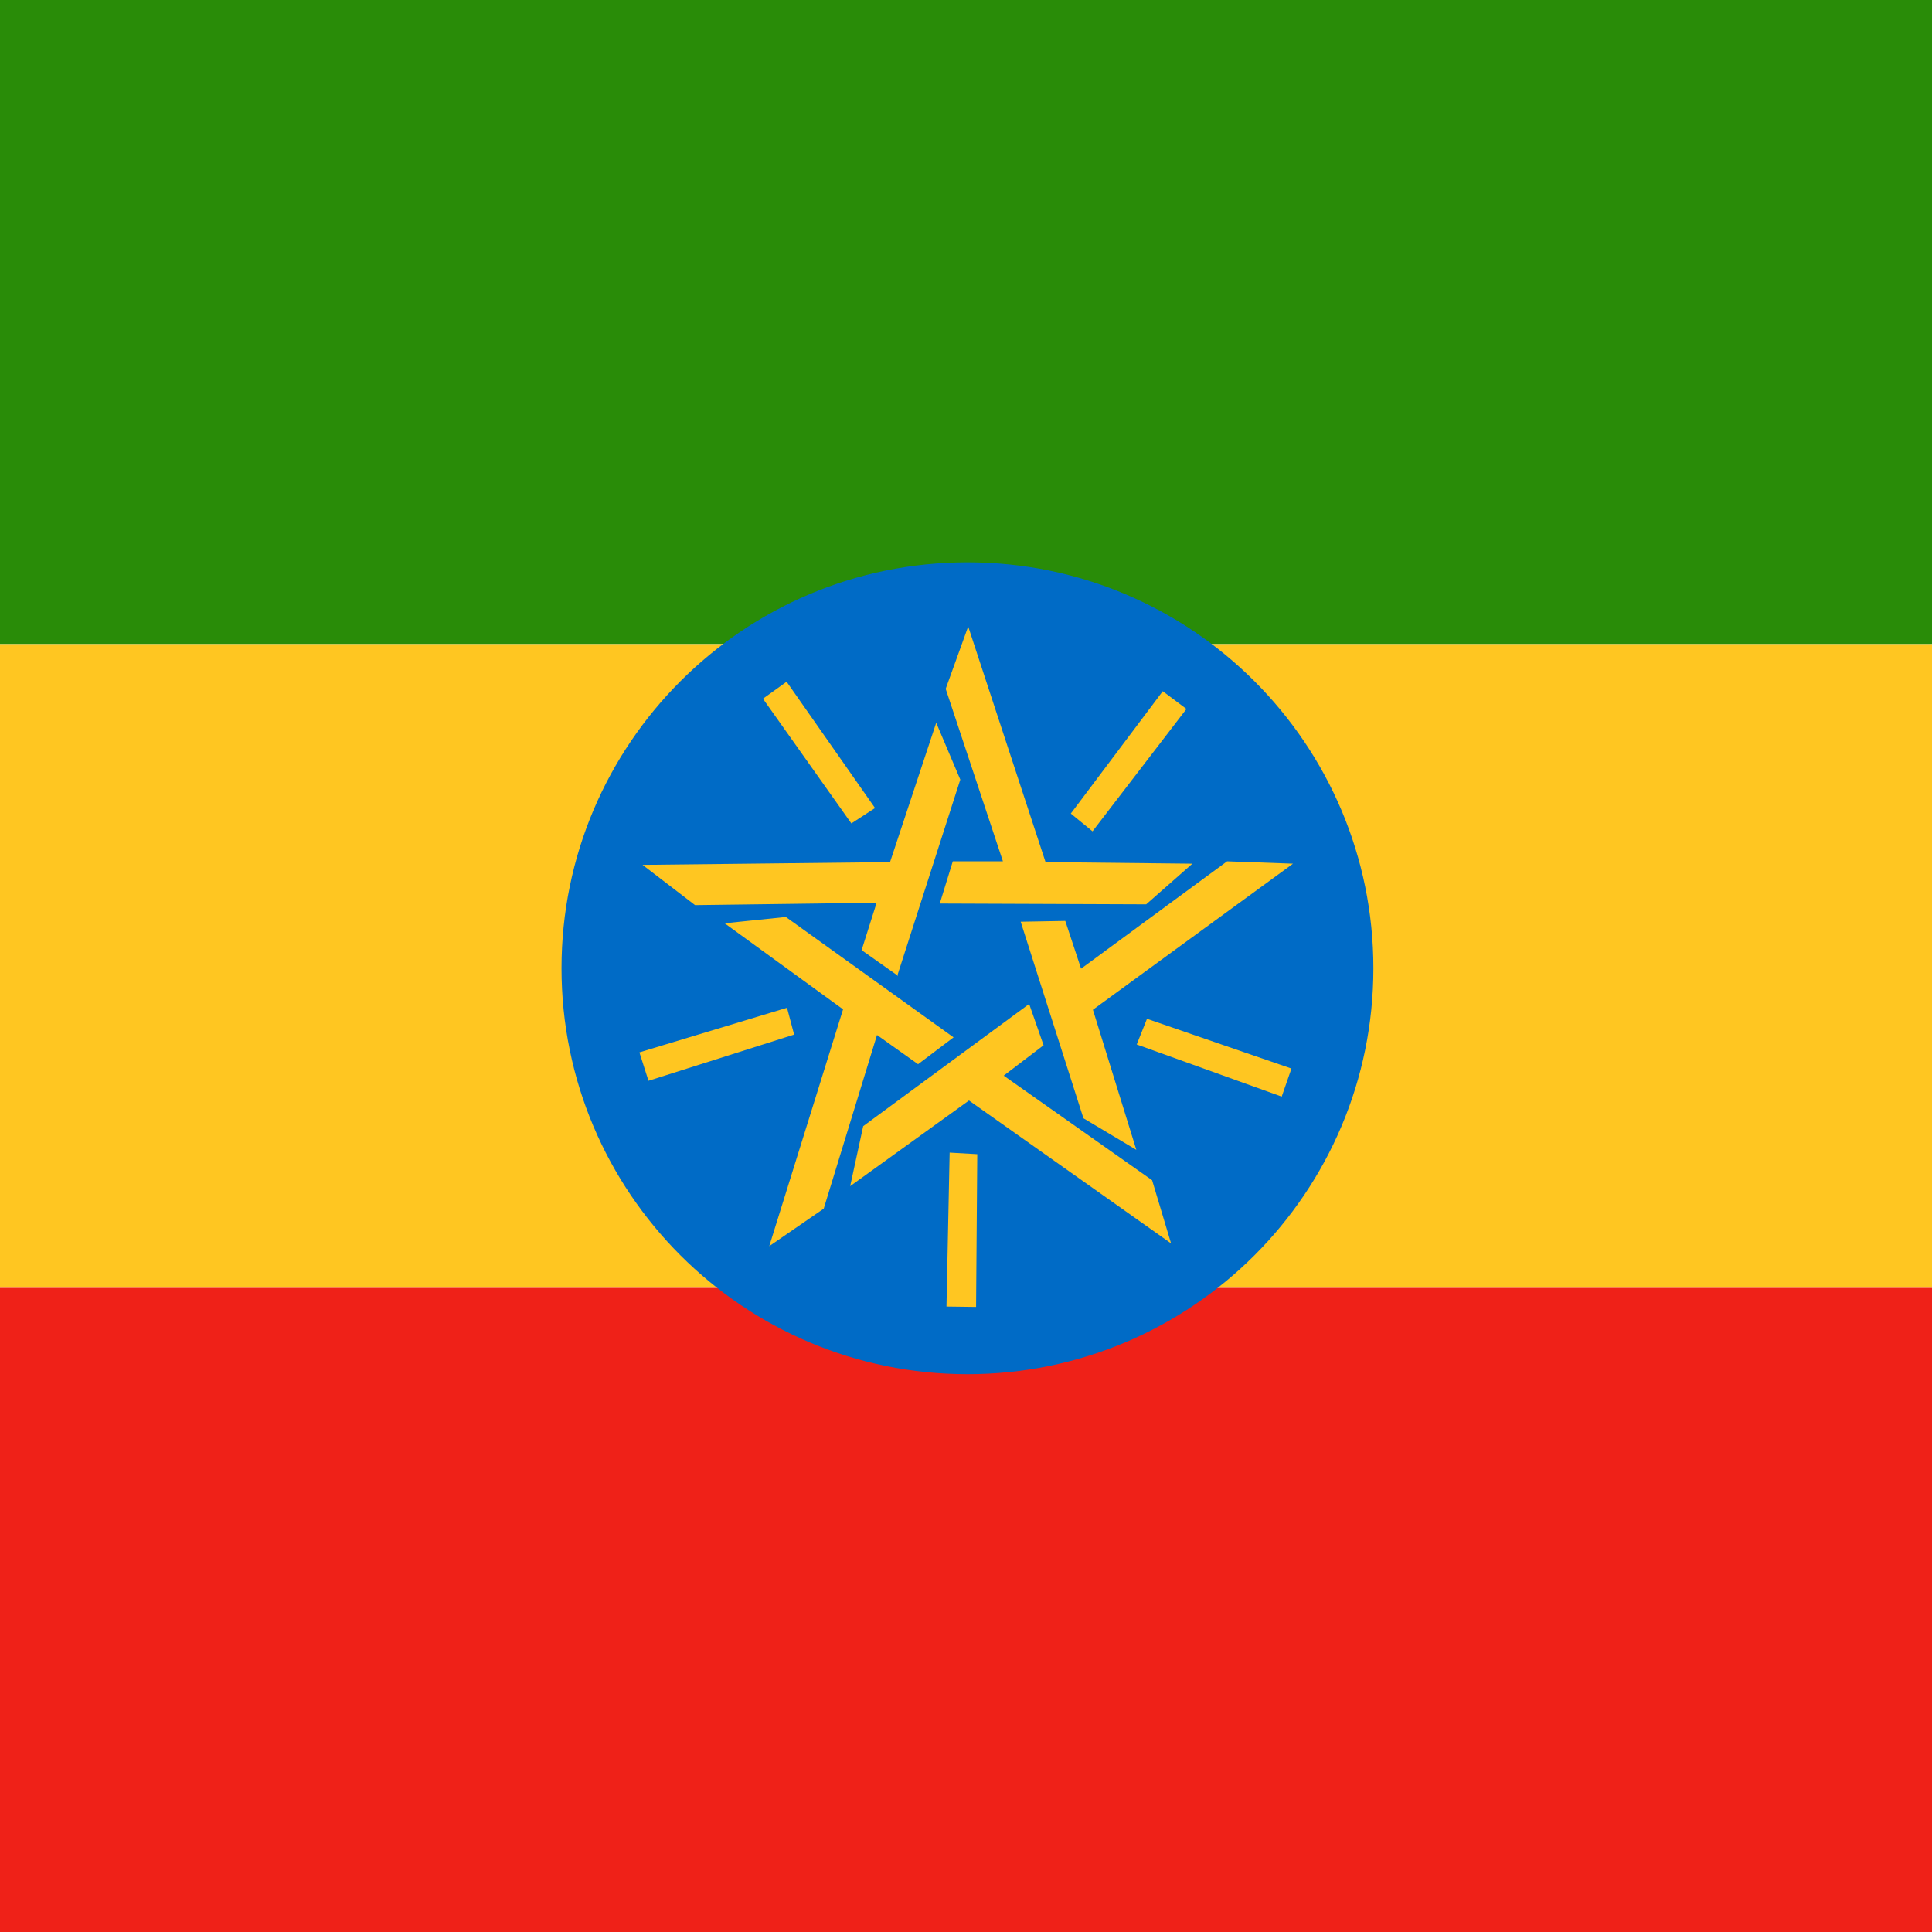
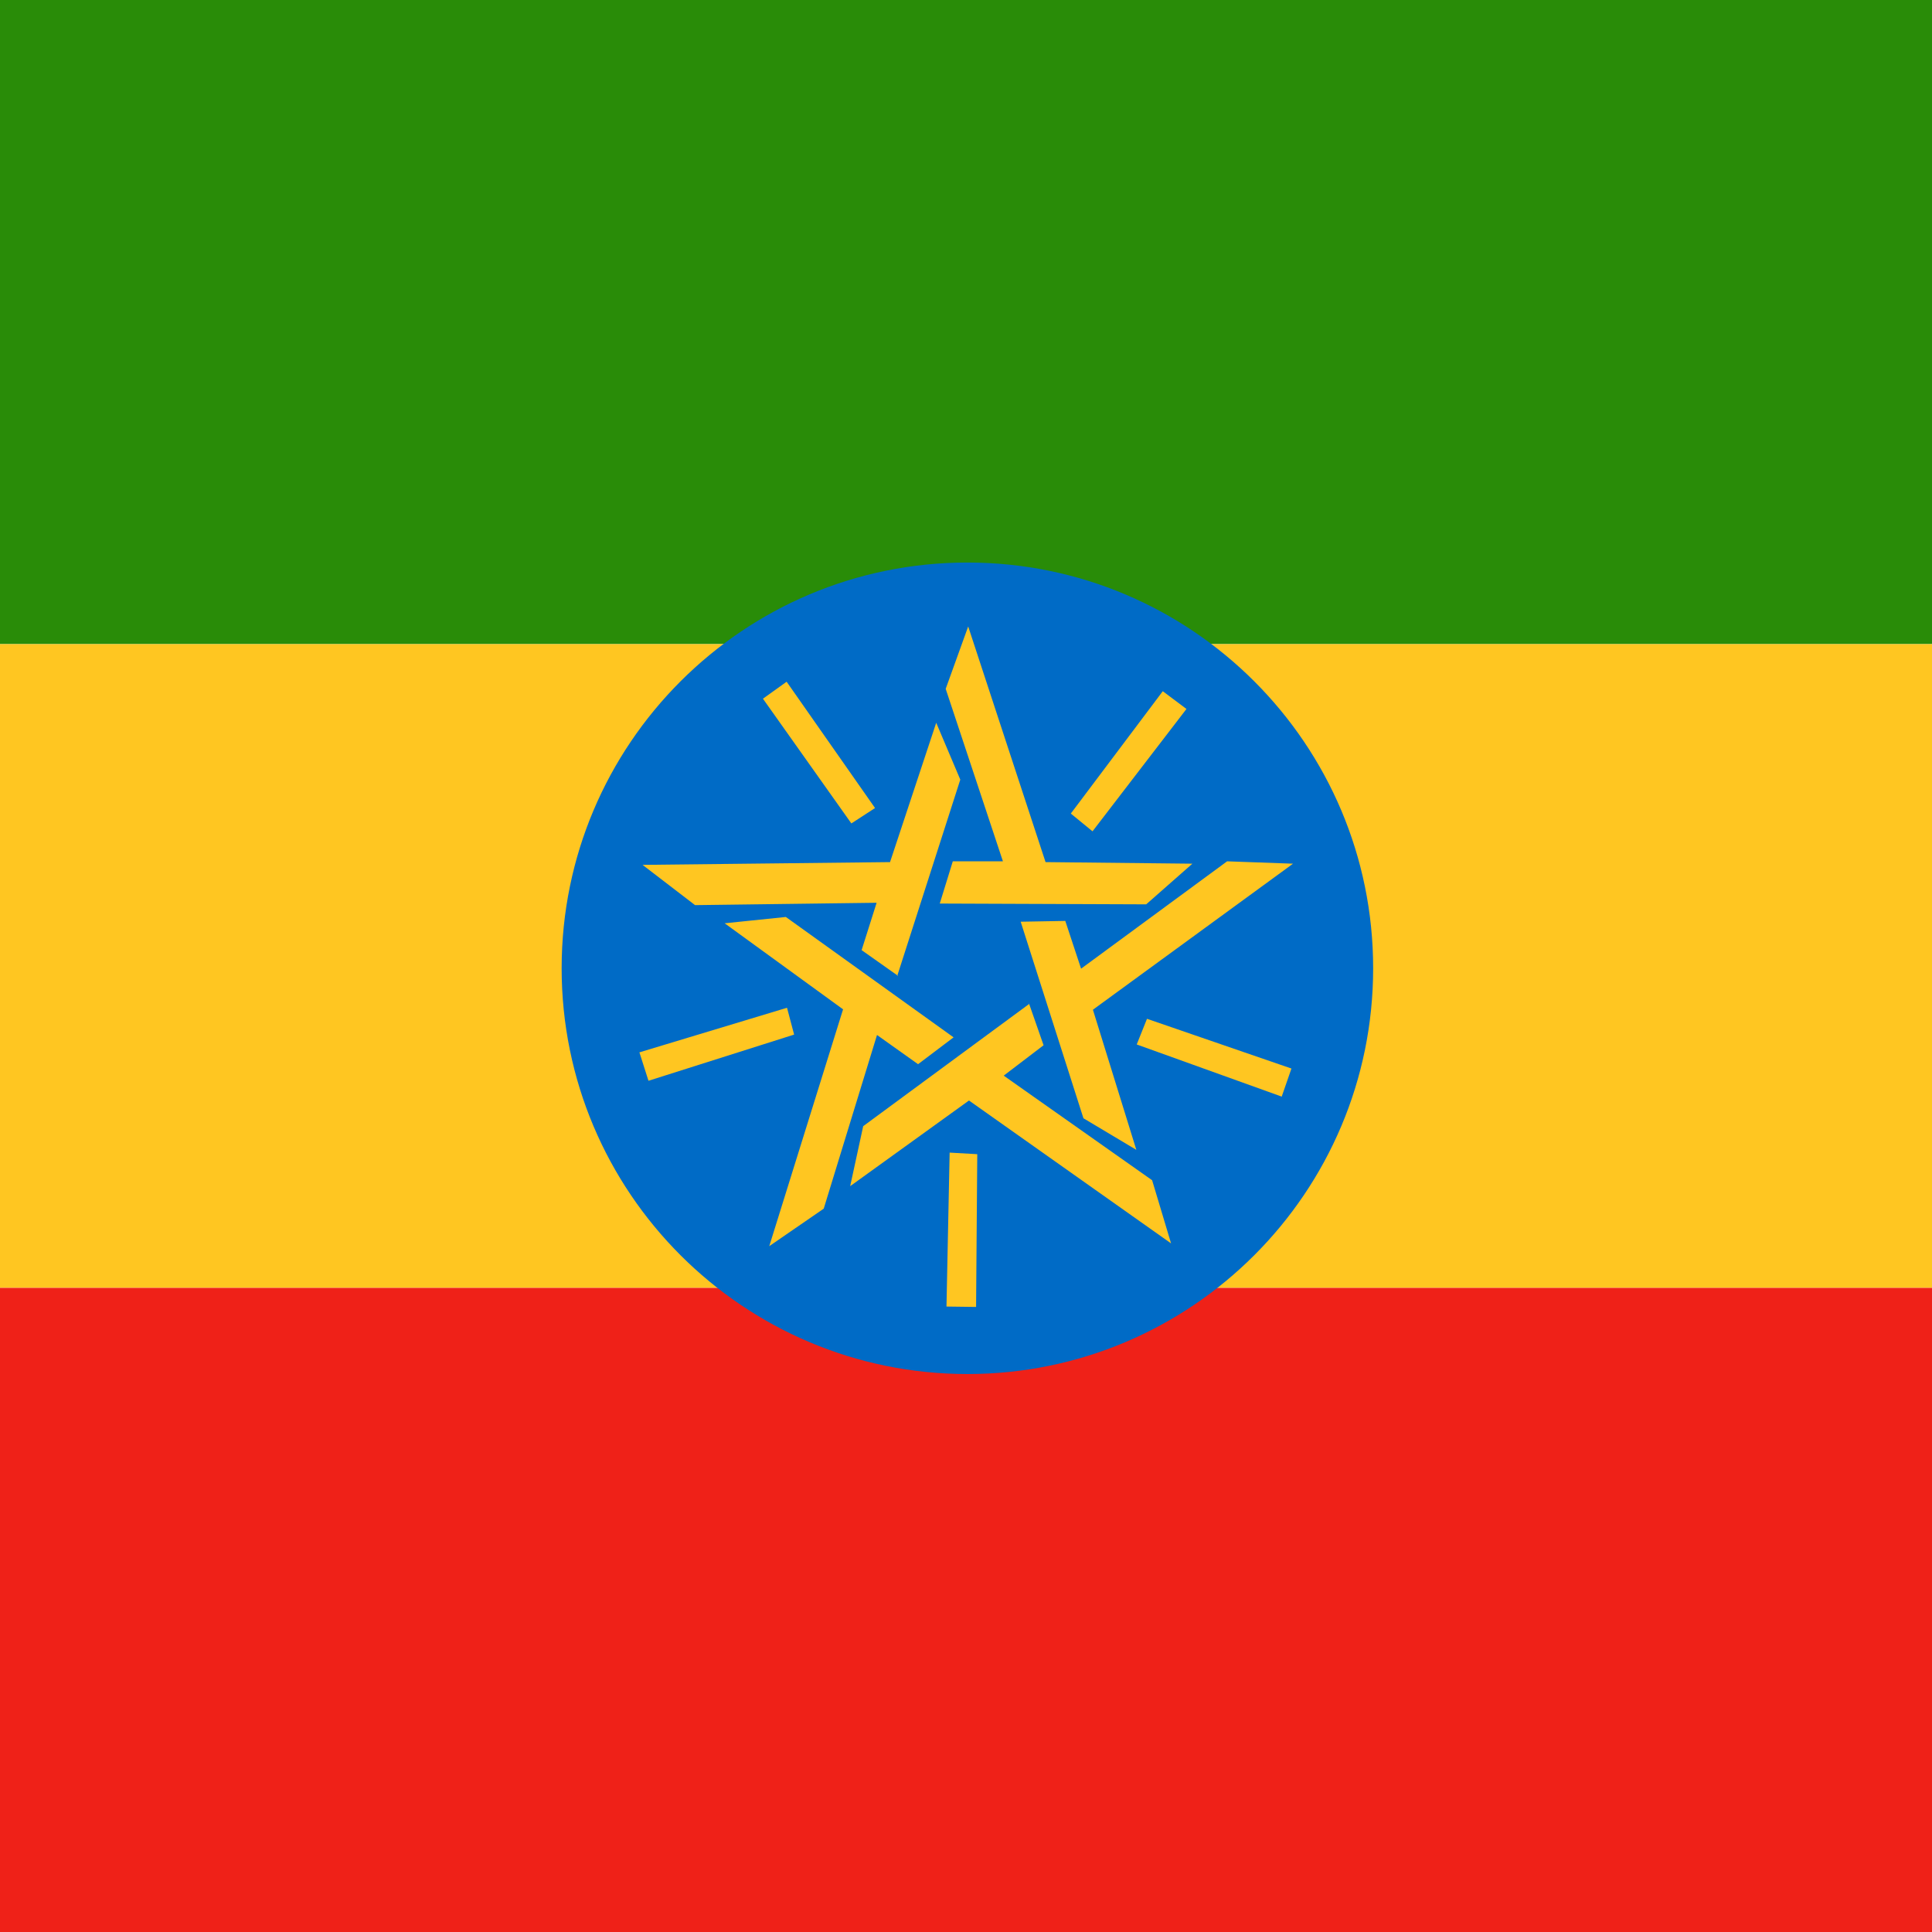
<svg xmlns="http://www.w3.org/2000/svg" id="flag-icons-et" viewBox="0 0 512 512">
  <defs>
    <clipPath id="et-a">
      <path fill-opacity=".7" d="M229.3 6.3h489.3v489.3H229.3z" />
    </clipPath>
  </defs>
  <path fill="#298c08" d="M0 0h512v170.7H0z" />
  <path fill="#ffc621" d="M0 170.7h512v170.6H0z" />
  <path fill="#ef2118" d="M0 341.3h512V512H0z" />
  <g fill-rule="evenodd" stroke-width="1pt" clip-path="url(#et-a)" transform="translate(-245.5 -14.1)scale(1.046)">
-     <circle cx="534.2" cy="353" r="199.7" fill="#006bc6" transform="translate(204.7 77)scale(.515)" />
+     <circle cx="479.8" cy="258.8" r="102.8" fill="#006bc6" />
    <path fill="#ffc621" d="m434 186.2-6 4.3 22.4 31.6 6-3.9zm28.2 74.5-9.2-6.5 3.8-12-46 .6-13.3-10.2 62.7-.7 11.7-35.3L478 211l-16 49.8zm73.1-67.6-6-4.5-23.3 31 5.5 4.5zm-62.5 49.3 3.3-10.7h12.7L474.3 188l5.7-15.8 19.6 59.7 37.2.4-11.7 10.3zm86.6 49 2.5-7.2-36.6-12.6-2.6 6.5 36.7 13.2zm-66-44.4 11.2-.2 4 12.1 37-27.2 16.7.6-50.7 37 11 35.5-13.4-8-15.9-49.8zm-19 97.5 7.6.1.3-38.7-7-.4-.8 39zm21-76.8 3.7 10.6L489 286l37.6 26.5 4.8 16-51.2-36.2-30.1 21.7 3.3-15.2 42.1-31zm-98.7 12.4 2.3 7.2 36.9-11.7-1.8-6.8zm79.6-3.8-9 6.8-10.4-7.4-13.5 44-13.8 9.5 18.7-60-30-21.8 15.5-1.6z" />
  </g>
</svg>
